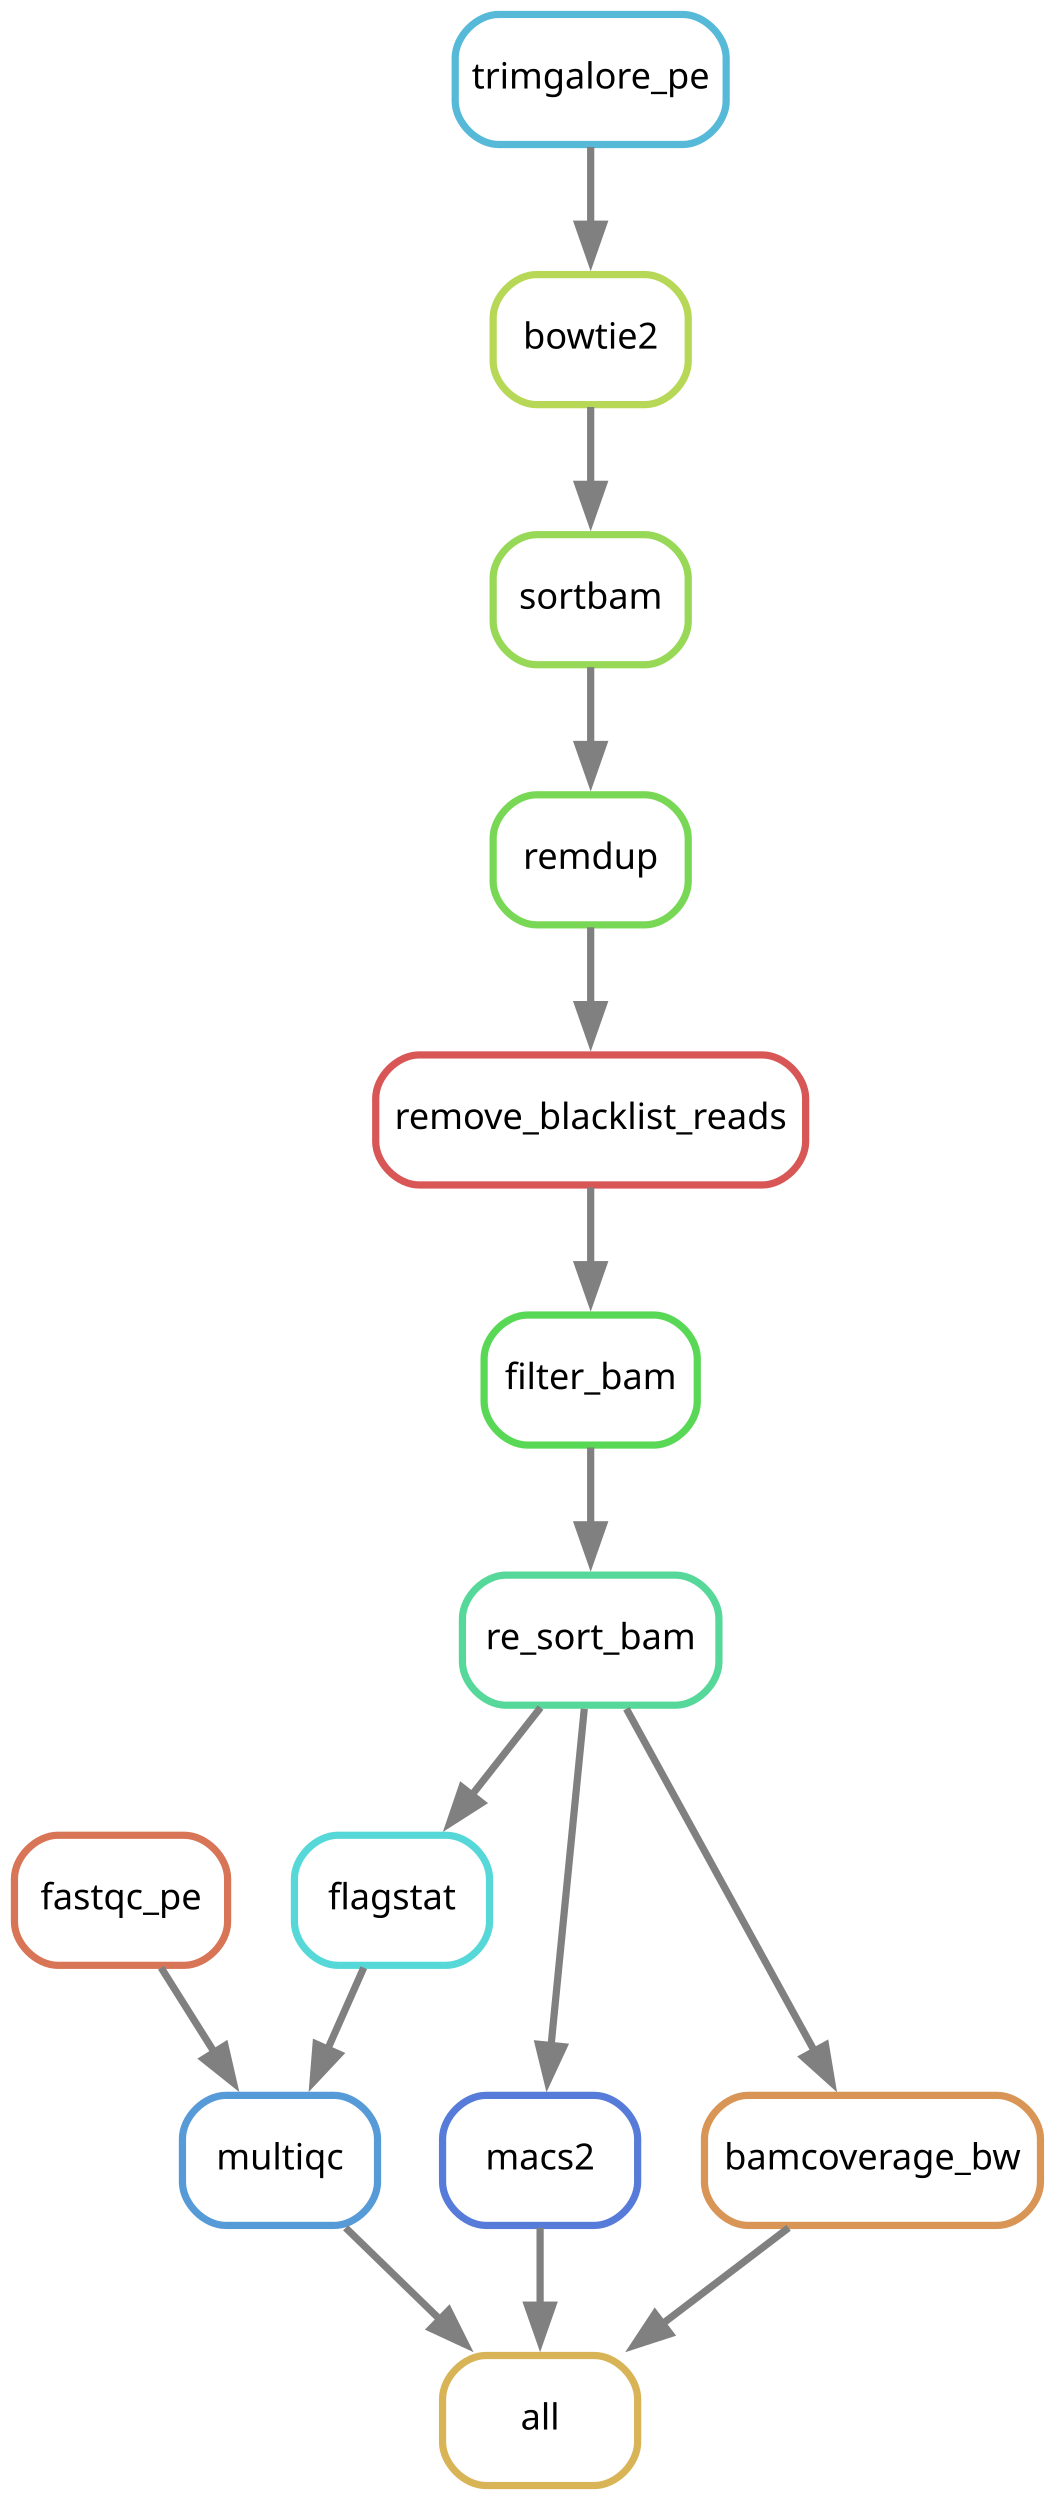
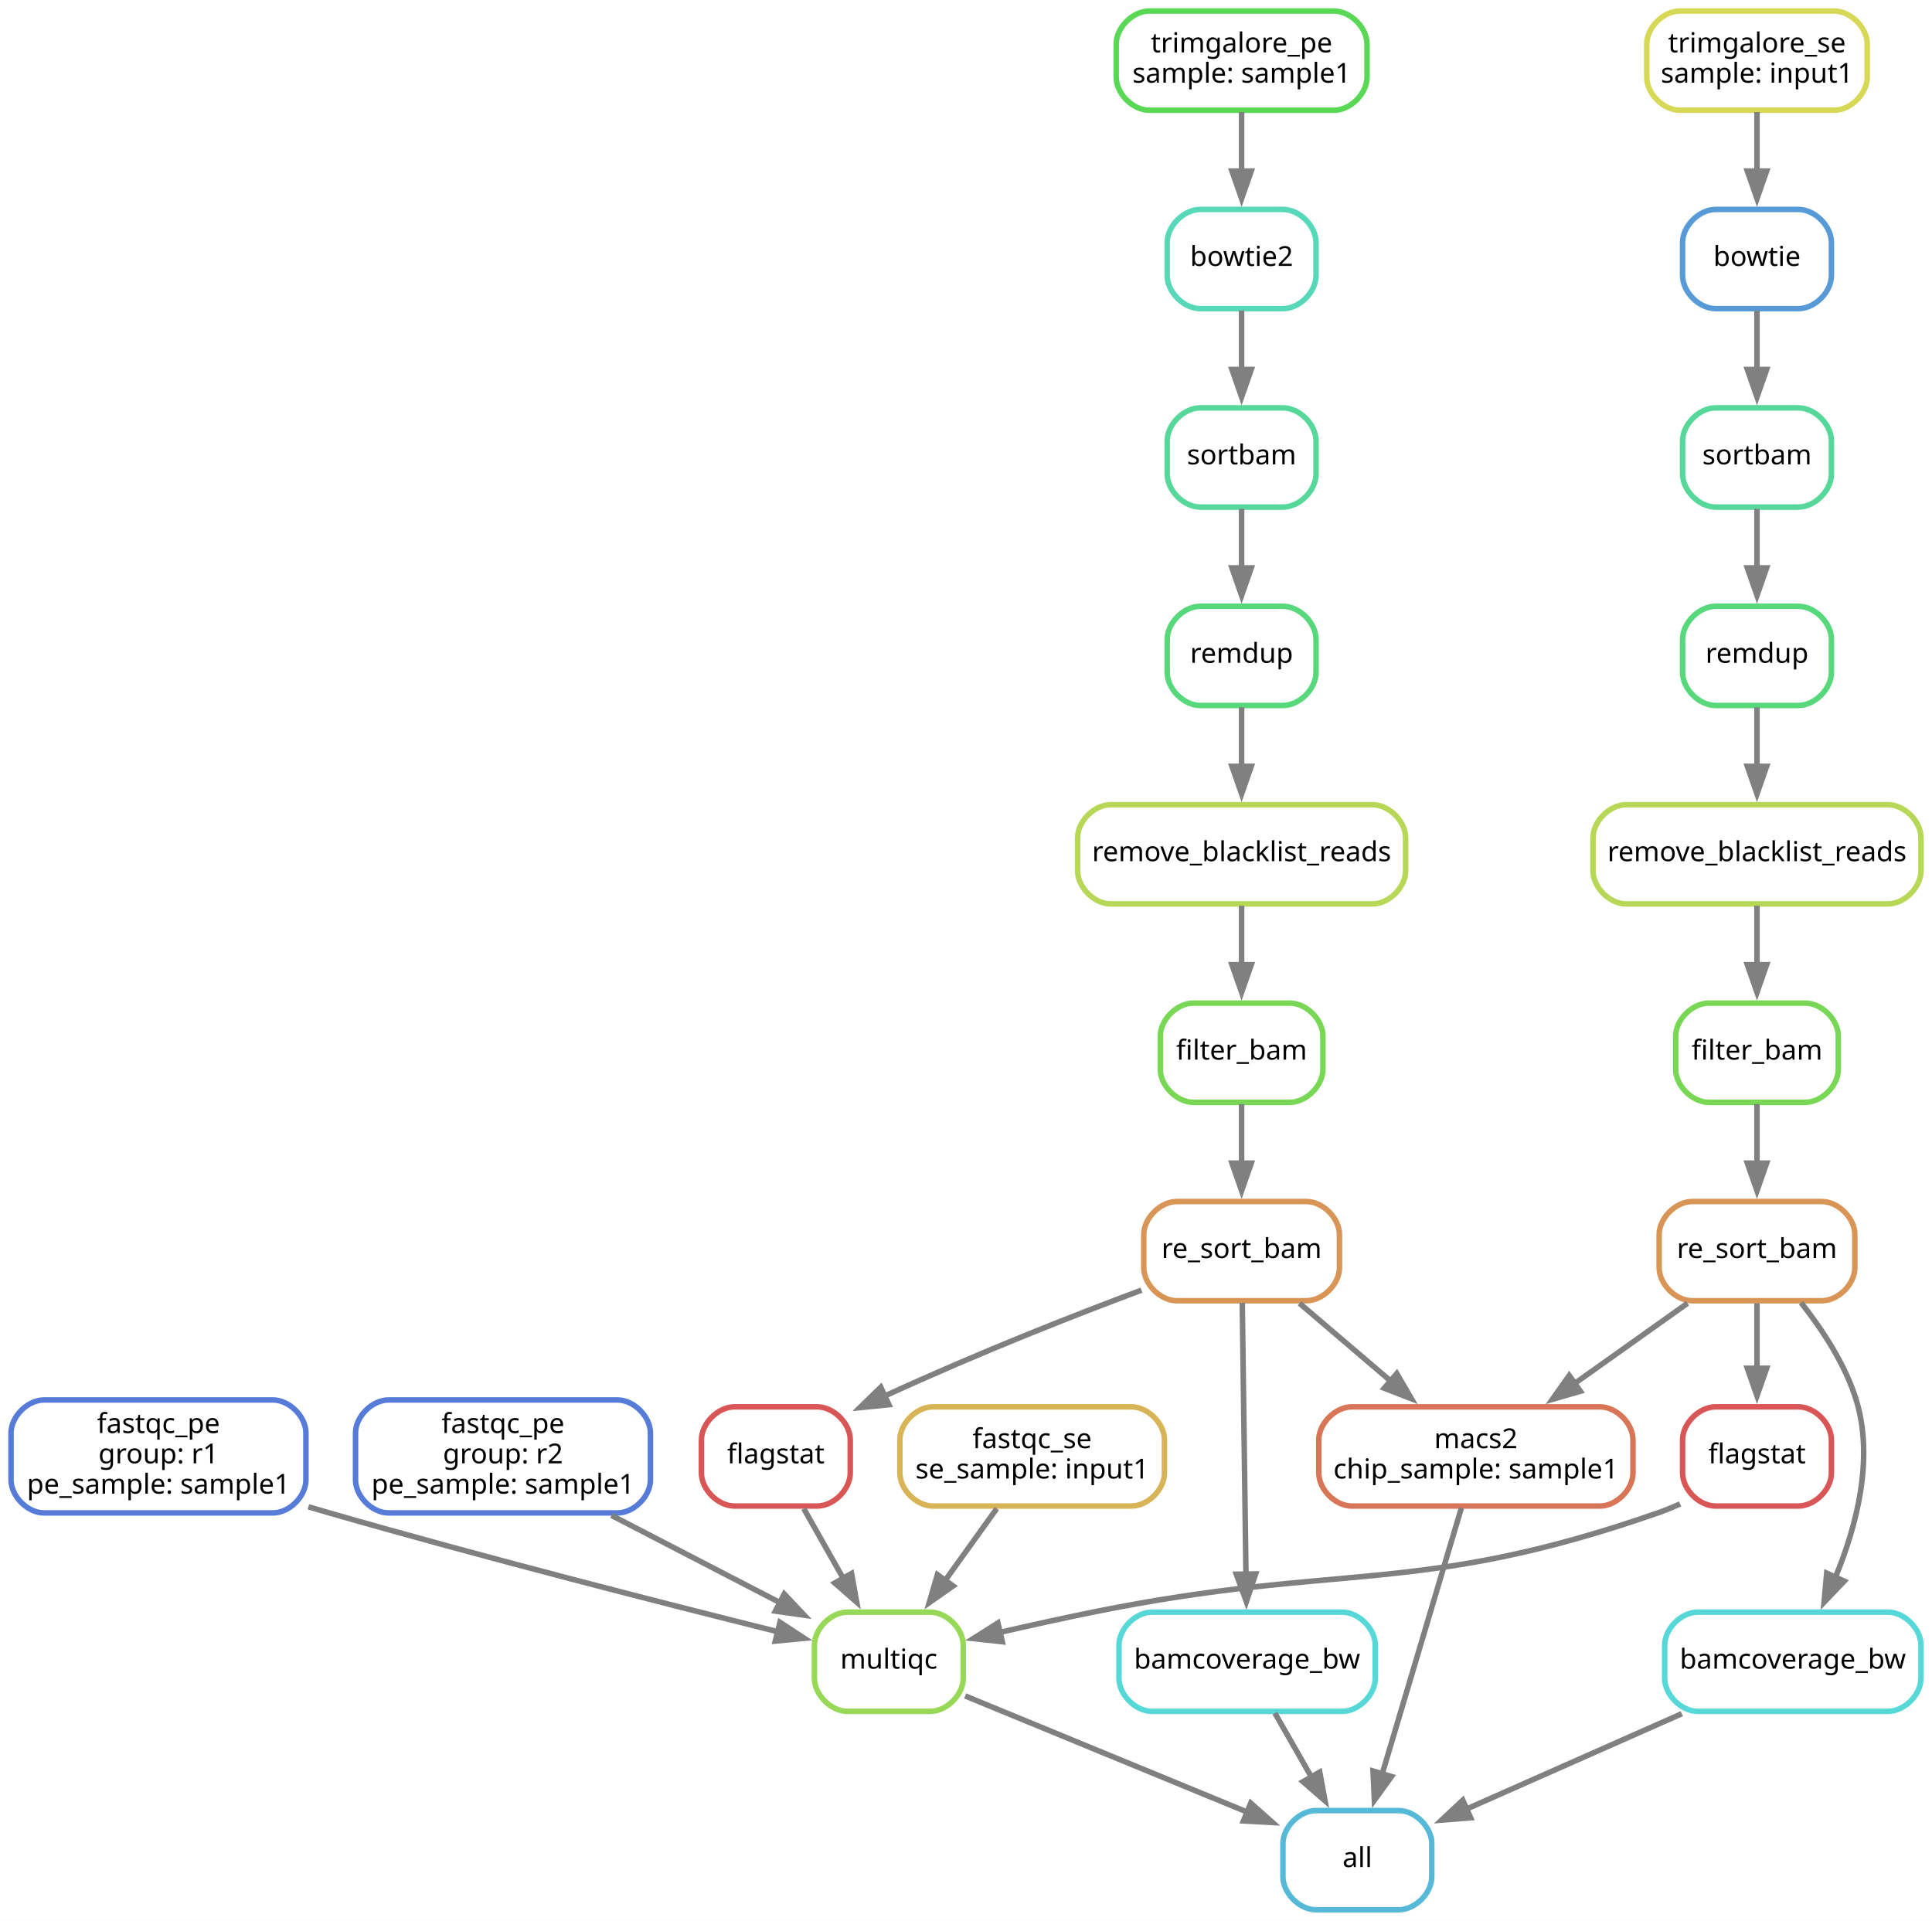
- <svg xmlns="http://www.w3.org/2000/svg" width="292pt" height="692pt" viewBox="0.00 0.00 292.00 692.00">
-   <g id="graph0" class="graph" transform="scale(1 1) rotate(0) translate(4 688)">
-     <polygon fill="white" stroke="none" points="-4,4 -4,-688 288,-688 288,4 -4,4" />
+ <svg xmlns="http://www.w3.org/2000/svg" width="701pt" height="697pt" viewBox="0.00 0.00 701.00 697.00">
+   <g id="graph0" class="graph" transform="scale(1 1) rotate(0) translate(4 693)">
+     <polygon fill="white" stroke="none" points="-4,4 -4,-693 697,-693 697,4 -4,4" />
    <g id="node1" class="node">
-       <path fill="none" stroke="#d8b456" stroke-width="2" d="M160.5,-36C160.5,-36 130.5,-36 130.5,-36 124.5,-36 118.5,-30 118.5,-24 118.5,-24 118.5,-12 118.5,-12 118.5,-6 124.5,0 130.5,0 130.5,0 160.5,0 160.5,0 166.5,0 172.5,-6 172.5,-12 172.5,-12 172.5,-24 172.5,-24 172.5,-30 166.5,-36 160.5,-36" />
-       <text text-anchor="middle" x="145.5" y="-15.5" font-family="sans" font-size="10.00">all</text>
+       <path fill="none" stroke="#56b9d8" stroke-width="2" d="M503.5,-36C503.5,-36 473.5,-36 473.5,-36 467.5,-36 461.5,-30 461.5,-24 461.5,-24 461.5,-12 461.5,-12 461.5,-6 467.5,0 473.5,0 473.5,0 503.5,0 503.5,0 509.5,0 515.5,-6 515.5,-12 515.5,-12 515.5,-24 515.5,-24 515.5,-30 509.5,-36 503.5,-36" />
+       <text text-anchor="middle" x="488.5" y="-15.5" font-family="sans" font-size="10.00">all</text>
    </g>
    <g id="node2" class="node">
-       <path fill="none" stroke="#567bd8" stroke-width="2" d="M160.5,-108C160.5,-108 130.5,-108 130.5,-108 124.5,-108 118.5,-102 118.5,-96 118.5,-96 118.5,-84 118.5,-84 118.5,-78 124.5,-72 130.5,-72 130.5,-72 160.5,-72 160.5,-72 166.5,-72 172.5,-78 172.5,-84 172.5,-84 172.5,-96 172.5,-96 172.5,-102 166.5,-108 160.5,-108" />
-       <text text-anchor="middle" x="145.5" y="-87.5" font-family="sans" font-size="10.00">macs2</text>
+       <path fill="none" stroke="#97d856" stroke-width="2" d="M333.5,-108C333.5,-108 303.5,-108 303.5,-108 297.5,-108 291.5,-102 291.5,-96 291.5,-96 291.5,-84 291.5,-84 291.5,-78 297.5,-72 303.5,-72 303.5,-72 333.5,-72 333.5,-72 339.5,-72 345.5,-78 345.5,-84 345.5,-84 345.5,-96 345.5,-96 345.5,-102 339.5,-108 333.5,-108" />
+       <text text-anchor="middle" x="318.5" y="-87.5" font-family="sans" font-size="10.00">multiqc</text>
+     </g>
+     <g id="edge1" class="edge">
+       <path fill="none" stroke="grey" stroke-width="2" d="M346.19,-77.6C374.02,-66.14 417.18,-48.37 448.67,-35.4" />
+       <polygon fill="grey" stroke="grey" stroke-width="2" points="449.82,-38.71 457.74,-31.67 447.16,-32.24 449.82,-38.71" />
+     </g>
+     <g id="node3" class="node">
+       <path fill="none" stroke="#d8b456" stroke-width="2" d="M406.5,-182.5C406.5,-182.5 334.5,-182.5 334.5,-182.5 328.5,-182.5 322.5,-176.5 322.5,-170.5 322.5,-170.5 322.5,-158.5 322.5,-158.5 322.5,-152.5 328.5,-146.5 334.5,-146.5 334.5,-146.5 406.5,-146.5 406.5,-146.5 412.5,-146.5 418.5,-152.5 418.5,-158.5 418.5,-158.5 418.5,-170.5 418.5,-170.5 418.5,-176.5 412.5,-182.5 406.5,-182.5" />
+       <text text-anchor="middle" x="370.5" y="-167.5" font-family="sans" font-size="10.00">fastqc_se</text>
+       <text text-anchor="middle" x="370.5" y="-156.5" font-family="sans" font-size="10.00">se_sample: input1</text>
+     </g>
+     <g id="edge5" class="edge">
+       <path fill="none" stroke="grey" stroke-width="2" d="M357.65,-145.58C351.96,-137.65 345.13,-128.13 338.78,-119.28" />
+       <polygon fill="grey" stroke="grey" stroke-width="2" points="341.82,-117.51 333.15,-111.43 336.13,-121.59 341.82,-117.51" />
+     </g>
+     <g id="node4" class="node">
+       <path fill="none" stroke="#567bd8" stroke-width="2" d="M95,-185C95,-185 12,-185 12,-185 6,-185 0,-179 0,-173 0,-173 0,-156 0,-156 0,-150 6,-144 12,-144 12,-144 95,-144 95,-144 101,-144 107,-150 107,-156 107,-156 107,-173 107,-173 107,-179 101,-185 95,-185" />
+       <text text-anchor="middle" x="53.5" y="-173" font-family="sans" font-size="10.00">fastqc_pe</text>
+       <text text-anchor="middle" x="53.5" y="-162" font-family="sans" font-size="10.00">group: r1</text>
+       <text text-anchor="middle" x="53.5" y="-151" font-family="sans" font-size="10.00">pe_sample: sample1</text>
+     </g>
+     <g id="edge6" class="edge">
+       <path fill="none" stroke="grey" stroke-width="2" d="M107.89,-146.23C110.46,-145.46 113.01,-144.72 115.5,-144 171.72,-127.83 237.31,-111.09 278.37,-100.86" />
+       <polygon fill="grey" stroke="grey" stroke-width="2" points="279,-104.31 287.86,-98.5 277.31,-97.51 279,-104.31" />
+     </g>
+     <g id="node5" class="node">
+       <path fill="none" stroke="#567bd8" stroke-width="2" d="M220,-185C220,-185 137,-185 137,-185 131,-185 125,-179 125,-173 125,-173 125,-156 125,-156 125,-150 131,-144 137,-144 137,-144 220,-144 220,-144 226,-144 232,-150 232,-156 232,-156 232,-173 232,-173 232,-179 226,-185 220,-185" />
+       <text text-anchor="middle" x="178.5" y="-173" font-family="sans" font-size="10.00">fastqc_pe</text>
+       <text text-anchor="middle" x="178.5" y="-162" font-family="sans" font-size="10.00">group: r2</text>
+       <text text-anchor="middle" x="178.5" y="-151" font-family="sans" font-size="10.00">pe_sample: sample1</text>
+     </g>
+     <g id="edge7" class="edge">
+       <path fill="none" stroke="grey" stroke-width="2" d="M217.87,-143.11C237.03,-133.19 259.99,-121.3 279.14,-111.38" />
+       <polygon fill="grey" stroke="grey" stroke-width="2" points="280.55,-114.59 287.82,-106.89 277.33,-108.38 280.55,-114.59" />
+     </g>
+     <g id="node6" class="node">
+       <path fill="none" stroke="#d85656" stroke-width="2" d="M292.5,-182.5C292.5,-182.5 262.5,-182.5 262.5,-182.5 256.5,-182.5 250.5,-176.5 250.5,-170.5 250.5,-170.5 250.5,-158.5 250.5,-158.5 250.5,-152.5 256.5,-146.5 262.5,-146.5 262.5,-146.5 292.5,-146.5 292.5,-146.5 298.5,-146.5 304.5,-152.5 304.5,-158.5 304.5,-158.5 304.5,-170.5 304.5,-170.5 304.5,-176.5 298.5,-182.5 292.5,-182.5" />
+       <text text-anchor="middle" x="277.5" y="-162" font-family="sans" font-size="10.00">flagstat</text>
+     </g>
+     <g id="edge8" class="edge">
+       <path fill="none" stroke="grey" stroke-width="2" d="M287.63,-145.58C291.97,-137.91 297.15,-128.76 302.01,-120.16" />
+       <polygon fill="grey" stroke="grey" stroke-width="2" points="304.97,-122.03 306.85,-111.6 298.88,-118.58 304.97,-122.03" />
+     </g>
+     <g id="node7" class="node">
+       <path fill="none" stroke="#d89556" stroke-width="2" d="M470,-257C470,-257 423,-257 423,-257 417,-257 411,-251 411,-245 411,-245 411,-233 411,-233 411,-227 417,-221 423,-221 423,-221 470,-221 470,-221 476,-221 482,-227 482,-233 482,-233 482,-245 482,-245 482,-251 476,-257 470,-257" />
+       <text text-anchor="middle" x="446.5" y="-236.5" font-family="sans" font-size="10.00">re_sort_bam</text>
+     </g>
+     <g id="edge10" class="edge">
+       <path fill="none" stroke="grey" stroke-width="2" d="M410.17,-224.84C385.79,-215.72 352.82,-202.85 316.97,-186.41" />
+       <polygon fill="grey" stroke="grey" stroke-width="2" points="318.53,-183.27 307.99,-182.22 315.57,-189.62 318.53,-183.27" />
+     </g>
+     <g id="node22" class="node">
+       <path fill="none" stroke="#56d8d8" stroke-width="2" d="M483,-108C483,-108 414,-108 414,-108 408,-108 402,-102 402,-96 402,-96 402,-84 402,-84 402,-78 408,-72 414,-72 414,-72 483,-72 483,-72 489,-72 495,-78 495,-84 495,-84 495,-96 495,-96 495,-102 489,-108 483,-108" />
+       <text text-anchor="middle" x="448.5" y="-87.5" font-family="sans" font-size="10.00">bamcoverage_bw</text>
+     </g>
+     <g id="edge24" class="edge">
+       <path fill="none" stroke="grey" stroke-width="2" d="M446.74,-220.27C447.07,-195.88 447.68,-151.61 448.08,-121.76" />
+       <polygon fill="grey" stroke="grey" stroke-width="2" points="451.58,-121.87 448.22,-111.82 444.58,-121.77 451.58,-121.87" />
+     </g>
+     <g id="node24" class="node">
+       <path fill="none" stroke="#d87556" stroke-width="2" d="M576.5,-182.5C576.5,-182.5 486.5,-182.5 486.5,-182.5 480.5,-182.5 474.5,-176.5 474.5,-170.5 474.5,-170.5 474.5,-158.5 474.5,-158.5 474.5,-152.5 480.5,-146.5 486.5,-146.5 486.5,-146.5 576.5,-146.5 576.5,-146.5 582.5,-146.5 588.5,-152.5 588.5,-158.5 588.5,-158.5 588.5,-170.5 588.5,-170.5 588.5,-176.5 582.5,-182.5 576.5,-182.5" />
+       <text text-anchor="middle" x="531.5" y="-167.5" font-family="sans" font-size="10.00">macs2</text>
+       <text text-anchor="middle" x="531.5" y="-156.5" font-family="sans" font-size="10.00">chip_sample: sample1</text>
+     </g>
+     <g id="edge26" class="edge">
+       <path fill="none" stroke="grey" stroke-width="2" d="M467.51,-220.08C477.52,-211.54 489.69,-201.16 500.72,-191.75" />
+       <polygon fill="grey" stroke="grey" stroke-width="2" points="502.8,-194.58 508.13,-185.43 498.25,-189.26 502.8,-194.58" />
+     </g>
+     <g id="node8" class="node">
+       <path fill="none" stroke="#78d856" stroke-width="2" d="M464,-329C464,-329 429,-329 429,-329 423,-329 417,-323 417,-317 417,-317 417,-305 417,-305 417,-299 423,-293 429,-293 429,-293 464,-293 464,-293 470,-293 476,-299 476,-305 476,-305 476,-317 476,-317 476,-323 470,-329 464,-329" />
+       <text text-anchor="middle" x="446.5" y="-308.5" font-family="sans" font-size="10.00">filter_bam</text>
+     </g>
+     <g id="edge11" class="edge">
+       <path fill="none" stroke="grey" stroke-width="2" d="M446.5,-292.34C446.5,-285.75 446.5,-278.08 446.5,-270.67" />
+       <polygon fill="grey" stroke="grey" stroke-width="2" points="450,-270.93 446.5,-260.93 443,-270.93 450,-270.93" />
+     </g>
+     <g id="node9" class="node">
+       <path fill="none" stroke="#b6d856" stroke-width="2" d="M494,-401C494,-401 399,-401 399,-401 393,-401 387,-395 387,-389 387,-389 387,-377 387,-377 387,-371 393,-365 399,-365 399,-365 494,-365 494,-365 500,-365 506,-371 506,-377 506,-377 506,-389 506,-389 506,-395 500,-401 494,-401" />
+       <text text-anchor="middle" x="446.5" y="-380.5" font-family="sans" font-size="10.00">remove_blacklist_reads</text>
+     </g>
+     <g id="edge12" class="edge">
+       <path fill="none" stroke="grey" stroke-width="2" d="M446.5,-364.34C446.5,-357.75 446.5,-350.08 446.5,-342.67" />
+       <polygon fill="grey" stroke="grey" stroke-width="2" points="450,-342.93 446.5,-332.93 443,-342.93 450,-342.93" />
+     </g>
+     <g id="node10" class="node">
+       <path fill="none" stroke="#56d87b" stroke-width="2" d="M461.5,-473C461.5,-473 431.5,-473 431.5,-473 425.5,-473 419.5,-467 419.5,-461 419.5,-461 419.5,-449 419.5,-449 419.5,-443 425.5,-437 431.5,-437 431.5,-437 461.5,-437 461.5,-437 467.5,-437 473.5,-443 473.5,-449 473.5,-449 473.5,-461 473.5,-461 473.5,-467 467.5,-473 461.5,-473" />
+       <text text-anchor="middle" x="446.5" y="-452.5" font-family="sans" font-size="10.00">remdup</text>
+     </g>
+     <g id="edge13" class="edge">
+       <path fill="none" stroke="grey" stroke-width="2" d="M446.5,-436.34C446.5,-429.75 446.5,-422.08 446.5,-414.67" />
+       <polygon fill="grey" stroke="grey" stroke-width="2" points="450,-414.93 446.5,-404.93 443,-414.93 450,-414.93" />
+     </g>
+     <g id="node11" class="node">
+       <path fill="none" stroke="#56d89a" stroke-width="2" d="M461.5,-545C461.5,-545 431.5,-545 431.5,-545 425.5,-545 419.5,-539 419.5,-533 419.5,-533 419.5,-521 419.5,-521 419.5,-515 425.5,-509 431.5,-509 431.5,-509 461.5,-509 461.5,-509 467.5,-509 473.5,-515 473.5,-521 473.5,-521 473.5,-533 473.5,-533 473.5,-539 467.5,-545 461.5,-545" />
+       <text text-anchor="middle" x="446.5" y="-524.5" font-family="sans" font-size="10.00">sortbam</text>
+     </g>
+     <g id="edge14" class="edge">
+       <path fill="none" stroke="grey" stroke-width="2" d="M446.5,-508.34C446.5,-501.75 446.5,-494.08 446.5,-486.67" />
+       <polygon fill="grey" stroke="grey" stroke-width="2" points="450,-486.93 446.5,-476.93 443,-486.93 450,-486.93" />
+     </g>
+     <g id="node12" class="node">
+       <path fill="none" stroke="#56d8b9" stroke-width="2" d="M461.5,-617C461.5,-617 431.5,-617 431.5,-617 425.5,-617 419.5,-611 419.5,-605 419.5,-605 419.5,-593 419.5,-593 419.5,-587 425.5,-581 431.5,-581 431.5,-581 461.5,-581 461.5,-581 467.5,-581 473.5,-587 473.5,-593 473.5,-593 473.5,-605 473.5,-605 473.5,-611 467.5,-617 461.5,-617" />
+       <text text-anchor="middle" x="446.5" y="-596.5" font-family="sans" font-size="10.00">bowtie2</text>
+     </g>
+     <g id="edge15" class="edge">
+       <path fill="none" stroke="grey" stroke-width="2" d="M446.5,-580.34C446.5,-573.75 446.5,-566.08 446.5,-558.67" />
+       <polygon fill="grey" stroke="grey" stroke-width="2" points="450,-558.93 446.5,-548.93 443,-558.93 450,-558.93" />
+     </g>
+     <g id="node13" class="node">
+       <path fill="none" stroke="#59d856" stroke-width="2" d="M480,-689C480,-689 413,-689 413,-689 407,-689 401,-683 401,-677 401,-677 401,-665 401,-665 401,-659 407,-653 413,-653 413,-653 480,-653 480,-653 486,-653 492,-659 492,-665 492,-665 492,-677 492,-677 492,-683 486,-689 480,-689" />
+       <text text-anchor="middle" x="446.5" y="-674" font-family="sans" font-size="10.00">trimgalore_pe</text>
+       <text text-anchor="middle" x="446.5" y="-663" font-family="sans" font-size="10.00">sample: sample1</text>
+     </g>
+     <g id="edge16" class="edge">
+       <path fill="none" stroke="grey" stroke-width="2" d="M446.5,-652.34C446.5,-645.75 446.5,-638.08 446.5,-630.67" />
+       <polygon fill="grey" stroke="grey" stroke-width="2" points="450,-630.93 446.5,-620.93 443,-630.93 450,-630.93" />
+     </g>
+     <g id="node14" class="node">
+       <path fill="none" stroke="#d85656" stroke-width="2" d="M648.5,-182.5C648.5,-182.5 618.5,-182.5 618.5,-182.5 612.5,-182.5 606.5,-176.5 606.5,-170.5 606.5,-170.5 606.5,-158.5 606.5,-158.5 606.5,-152.5 612.5,-146.5 618.5,-146.5 618.5,-146.5 648.5,-146.5 648.5,-146.5 654.5,-146.5 660.5,-152.5 660.5,-158.5 660.5,-158.5 660.5,-170.5 660.5,-170.5 660.5,-176.5 654.5,-182.5 648.5,-182.5" />
+       <text text-anchor="middle" x="633.5" y="-162" font-family="sans" font-size="10.00">flagstat</text>
+     </g>
+     <g id="edge9" class="edge">
+       <path fill="none" stroke="grey" stroke-width="2" d="M605.6,-147.28C602.91,-146.05 600.19,-144.94 597.5,-144 510.14,-113.58 483.16,-126.36 392.5,-108 381.45,-105.76 369.52,-103.12 358.54,-100.6" />
+       <polygon fill="grey" stroke="grey" stroke-width="2" points="359.67,-97.27 349.13,-98.41 358.08,-104.08 359.67,-97.27" />
+     </g>
+     <g id="node15" class="node">
+       <path fill="none" stroke="#d89556" stroke-width="2" d="M657,-257C657,-257 610,-257 610,-257 604,-257 598,-251 598,-245 598,-245 598,-233 598,-233 598,-227 604,-221 610,-221 610,-221 657,-221 657,-221 663,-221 669,-227 669,-233 669,-233 669,-245 669,-245 669,-251 663,-257 657,-257" />
+       <text text-anchor="middle" x="633.5" y="-236.5" font-family="sans" font-size="10.00">re_sort_bam</text>
+     </g>
+     <g id="edge17" class="edge">
+       <path fill="none" stroke="grey" stroke-width="2" d="M633.5,-220.08C633.5,-212.93 633.5,-204.5 633.5,-196.42" />
+       <polygon fill="grey" stroke="grey" stroke-width="2" points="637,-196.49 633.5,-186.49 630,-196.49 637,-196.49" />
+     </g>
+     <g id="node23" class="node">
+       <path fill="none" stroke="#56d8d8" stroke-width="2" d="M681,-108C681,-108 612,-108 612,-108 606,-108 600,-102 600,-96 600,-96 600,-84 600,-84 600,-78 606,-72 612,-72 612,-72 681,-72 681,-72 687,-72 693,-78 693,-84 693,-84 693,-96 693,-96 693,-102 687,-108 681,-108" />
+       <text text-anchor="middle" x="646.5" y="-87.5" font-family="sans" font-size="10.00">bamcoverage_bw</text>
+     </g>
+     <g id="edge25" class="edge">
+       <path fill="none" stroke="grey" stroke-width="2" d="M649.49,-220.3C657.15,-210.62 665.51,-197.97 669.5,-185 676.04,-163.73 669.66,-139.31 661.97,-120.69" />
+       <polygon fill="grey" stroke="grey" stroke-width="2" points="665.16,-119.25 657.84,-111.6 658.79,-122.15 665.16,-119.25" />
+     </g>
+     <g id="edge27" class="edge">
+       <path fill="none" stroke="grey" stroke-width="2" d="M608.29,-220.08C595.9,-211.28 580.77,-200.52 567.22,-190.89" />
+       <polygon fill="grey" stroke="grey" stroke-width="2" points="569.42,-188.16 559.24,-185.22 565.37,-193.87 569.42,-188.16" />
+     </g>
+     <g id="node16" class="node">
+       <path fill="none" stroke="#78d856" stroke-width="2" d="M651,-329C651,-329 616,-329 616,-329 610,-329 604,-323 604,-317 604,-317 604,-305 604,-305 604,-299 610,-293 616,-293 616,-293 651,-293 651,-293 657,-293 663,-299 663,-305 663,-305 663,-317 663,-317 663,-323 657,-329 651,-329" />
+       <text text-anchor="middle" x="633.5" y="-308.5" font-family="sans" font-size="10.00">filter_bam</text>
+     </g>
+     <g id="edge18" class="edge">
+       <path fill="none" stroke="grey" stroke-width="2" d="M633.5,-292.34C633.5,-285.75 633.5,-278.08 633.5,-270.67" />
+       <polygon fill="grey" stroke="grey" stroke-width="2" points="637,-270.93 633.5,-260.93 630,-270.93 637,-270.93" />
+     </g>
+     <g id="node17" class="node">
+       <path fill="none" stroke="#b6d856" stroke-width="2" d="M681,-401C681,-401 586,-401 586,-401 580,-401 574,-395 574,-389 574,-389 574,-377 574,-377 574,-371 580,-365 586,-365 586,-365 681,-365 681,-365 687,-365 693,-371 693,-377 693,-377 693,-389 693,-389 693,-395 687,-401 681,-401" />
+       <text text-anchor="middle" x="633.5" y="-380.5" font-family="sans" font-size="10.00">remove_blacklist_reads</text>
+     </g>
+     <g id="edge19" class="edge">
+       <path fill="none" stroke="grey" stroke-width="2" d="M633.5,-364.34C633.5,-357.75 633.5,-350.08 633.5,-342.67" />
+       <polygon fill="grey" stroke="grey" stroke-width="2" points="637,-342.93 633.5,-332.93 630,-342.93 637,-342.93" />
+     </g>
+     <g id="node18" class="node">
+       <path fill="none" stroke="#56d87b" stroke-width="2" d="M648.5,-473C648.5,-473 618.5,-473 618.5,-473 612.5,-473 606.5,-467 606.5,-461 606.5,-461 606.5,-449 606.5,-449 606.5,-443 612.5,-437 618.5,-437 618.5,-437 648.5,-437 648.5,-437 654.5,-437 660.5,-443 660.5,-449 660.5,-449 660.5,-461 660.5,-461 660.5,-467 654.5,-473 648.5,-473" />
+       <text text-anchor="middle" x="633.5" y="-452.5" font-family="sans" font-size="10.00">remdup</text>
+     </g>
+     <g id="edge20" class="edge">
+       <path fill="none" stroke="grey" stroke-width="2" d="M633.5,-436.34C633.5,-429.75 633.5,-422.08 633.5,-414.67" />
+       <polygon fill="grey" stroke="grey" stroke-width="2" points="637,-414.93 633.5,-404.93 630,-414.93 637,-414.93" />
+     </g>
+     <g id="node19" class="node">
+       <path fill="none" stroke="#56d89a" stroke-width="2" d="M648.5,-545C648.5,-545 618.5,-545 618.5,-545 612.5,-545 606.5,-539 606.5,-533 606.5,-533 606.5,-521 606.5,-521 606.5,-515 612.5,-509 618.5,-509 618.5,-509 648.5,-509 648.5,-509 654.5,-509 660.5,-515 660.5,-521 660.5,-521 660.5,-533 660.5,-533 660.5,-539 654.5,-545 648.5,-545" />
+       <text text-anchor="middle" x="633.5" y="-524.5" font-family="sans" font-size="10.00">sortbam</text>
+     </g>
+     <g id="edge21" class="edge">
+       <path fill="none" stroke="grey" stroke-width="2" d="M633.5,-508.34C633.5,-501.75 633.5,-494.08 633.5,-486.67" />
+       <polygon fill="grey" stroke="grey" stroke-width="2" points="637,-486.93 633.5,-476.93 630,-486.93 637,-486.93" />
+     </g>
+     <g id="node20" class="node">
+       <path fill="none" stroke="#569ad8" stroke-width="2" d="M648.5,-617C648.5,-617 618.5,-617 618.5,-617 612.5,-617 606.5,-611 606.5,-605 606.5,-605 606.5,-593 606.5,-593 606.5,-587 612.5,-581 618.5,-581 618.5,-581 648.5,-581 648.5,-581 654.5,-581 660.5,-587 660.5,-593 660.5,-593 660.5,-605 660.5,-605 660.5,-611 654.5,-617 648.5,-617" />
+       <text text-anchor="middle" x="633.5" y="-596.5" font-family="sans" font-size="10.00">bowtie</text>
+     </g>
+     <g id="edge22" class="edge">
+       <path fill="none" stroke="grey" stroke-width="2" d="M633.5,-580.34C633.5,-573.75 633.5,-566.08 633.5,-558.67" />
+       <polygon fill="grey" stroke="grey" stroke-width="2" points="637,-558.93 633.5,-548.93 630,-558.93 637,-558.93" />
+     </g>
+     <g id="node21" class="node">
+       <path fill="none" stroke="#d6d856" stroke-width="2" d="M661.5,-689C661.5,-689 605.5,-689 605.5,-689 599.5,-689 593.5,-683 593.5,-677 593.5,-677 593.5,-665 593.5,-665 593.5,-659 599.5,-653 605.5,-653 605.5,-653 661.5,-653 661.5,-653 667.5,-653 673.5,-659 673.5,-665 673.5,-665 673.5,-677 673.5,-677 673.5,-683 667.5,-689 661.5,-689" />
+       <text text-anchor="middle" x="633.5" y="-674" font-family="sans" font-size="10.00">trimgalore_se</text>
+       <text text-anchor="middle" x="633.5" y="-663" font-family="sans" font-size="10.00">sample: input1</text>
+     </g>
+     <g id="edge23" class="edge">
+       <path fill="none" stroke="grey" stroke-width="2" d="M633.5,-652.34C633.5,-645.75 633.5,-638.08 633.5,-630.67" />
+       <polygon fill="grey" stroke="grey" stroke-width="2" points="637,-630.93 633.5,-620.93 630,-630.93 637,-630.93" />
+     </g>
+     <g id="edge2" class="edge">
+       <path fill="none" stroke="grey" stroke-width="2" d="M458.59,-71.34C462.64,-64.26 467.4,-55.92 471.93,-48" />
+       <polygon fill="grey" stroke="grey" stroke-width="2" points="474.85,-49.95 476.77,-39.53 468.77,-46.48 474.85,-49.95" />
    </g>
    <g id="edge3" class="edge">
-       <path fill="none" stroke="grey" stroke-width="2" d="M145.5,-71.34C145.5,-64.75 145.5,-57.08 145.5,-49.67" />
-       <polygon fill="grey" stroke="grey" stroke-width="2" points="149,-49.93 145.5,-39.93 142,-49.93 149,-49.93" />
-     </g>
-     <g id="node3" class="node">
-       <path fill="none" stroke="#56d89a" stroke-width="2" d="M183,-252C183,-252 136,-252 136,-252 130,-252 124,-246 124,-240 124,-240 124,-228 124,-228 124,-222 130,-216 136,-216 136,-216 183,-216 183,-216 189,-216 195,-222 195,-228 195,-228 195,-240 195,-240 195,-246 189,-252 183,-252" />
-       <text text-anchor="middle" x="159.5" y="-231.5" font-family="sans" font-size="10.00">re_sort_bam</text>
+       <path fill="none" stroke="grey" stroke-width="2" d="M606.22,-71.15C582.24,-60.53 551.94,-47.11 528.08,-36.54" />
+       <polygon fill="grey" stroke="grey" stroke-width="2" points="529.59,-33.38 519.03,-32.53 526.75,-39.78 529.59,-33.38" />
    </g>
    <g id="edge4" class="edge">
-       <path fill="none" stroke="grey" stroke-width="2" d="M157.73,-215.02C155.41,-191.54 151.33,-150.11 148.52,-121.64" />
-       <polygon fill="grey" stroke="grey" stroke-width="2" points="152.02,-121.46 147.56,-111.85 145.05,-122.15 152.02,-121.46" />
-     </g>
-     <g id="node10" class="node">
-       <path fill="none" stroke="#d89556" stroke-width="2" d="M272,-108C272,-108 203,-108 203,-108 197,-108 191,-102 191,-96 191,-96 191,-84 191,-84 191,-78 197,-72 203,-72 203,-72 272,-72 272,-72 278,-72 284,-78 284,-84 284,-84 284,-96 284,-96 284,-102 278,-108 272,-108" />
-       <text text-anchor="middle" x="237.5" y="-87.5" font-family="sans" font-size="10.00">bamcoverage_bw</text>
-     </g>
-     <g id="edge11" class="edge">
-       <path fill="none" stroke="grey" stroke-width="2" d="M169.38,-215.02C182.51,-191.12 205.86,-148.59 221.52,-120.1" />
-       <polygon fill="grey" stroke="grey" stroke-width="2" points="224.5,-121.94 226.24,-111.49 218.36,-118.57 224.5,-121.94" />
-     </g>
-     <g id="node13" class="node">
-       <path fill="none" stroke="#56d8d8" stroke-width="2" d="M119.5,-180C119.5,-180 89.5,-180 89.5,-180 83.5,-180 77.5,-174 77.5,-168 77.5,-168 77.5,-156 77.5,-156 77.5,-150 83.5,-144 89.5,-144 89.5,-144 119.5,-144 119.5,-144 125.5,-144 131.5,-150 131.5,-156 131.5,-156 131.5,-168 131.5,-168 131.5,-174 125.5,-180 119.5,-180" />
-       <text text-anchor="middle" x="104.5" y="-159.5" font-family="sans" font-size="10.00">flagstat</text>
-     </g>
-     <g id="edge14" class="edge">
-       <path fill="none" stroke="grey" stroke-width="2" d="M145.62,-215.34C139.8,-207.93 132.9,-199.14 126.42,-190.9" />
-       <polygon fill="grey" stroke="grey" stroke-width="2" points="129.37,-188.98 120.44,-183.28 123.86,-193.31 129.37,-188.98" />
-     </g>
-     <g id="node4" class="node">
-       <path fill="none" stroke="#59d856" stroke-width="2" d="M177,-324C177,-324 142,-324 142,-324 136,-324 130,-318 130,-312 130,-312 130,-300 130,-300 130,-294 136,-288 142,-288 142,-288 177,-288 177,-288 183,-288 189,-294 189,-300 189,-300 189,-312 189,-312 189,-318 183,-324 177,-324" />
-       <text text-anchor="middle" x="159.5" y="-303.5" font-family="sans" font-size="10.00">filter_bam</text>
-     </g>
-     <g id="edge5" class="edge">
-       <path fill="none" stroke="grey" stroke-width="2" d="M159.5,-287.34C159.5,-280.75 159.5,-273.08 159.5,-265.67" />
-       <polygon fill="grey" stroke="grey" stroke-width="2" points="163,-265.93 159.5,-255.93 156,-265.93 163,-265.93" />
-     </g>
-     <g id="node5" class="node">
-       <path fill="none" stroke="#d85656" stroke-width="2" d="M207,-396C207,-396 112,-396 112,-396 106,-396 100,-390 100,-384 100,-384 100,-372 100,-372 100,-366 106,-360 112,-360 112,-360 207,-360 207,-360 213,-360 219,-366 219,-372 219,-372 219,-384 219,-384 219,-390 213,-396 207,-396" />
-       <text text-anchor="middle" x="159.5" y="-375.5" font-family="sans" font-size="10.00">remove_blacklist_reads</text>
-     </g>
-     <g id="edge6" class="edge">
-       <path fill="none" stroke="grey" stroke-width="2" d="M159.5,-359.34C159.5,-352.75 159.5,-345.08 159.5,-337.67" />
-       <polygon fill="grey" stroke="grey" stroke-width="2" points="163,-337.93 159.5,-327.93 156,-337.93 163,-337.93" />
-     </g>
-     <g id="node6" class="node">
-       <path fill="none" stroke="#78d856" stroke-width="2" d="M174.5,-468C174.5,-468 144.5,-468 144.5,-468 138.5,-468 132.5,-462 132.5,-456 132.5,-456 132.5,-444 132.5,-444 132.5,-438 138.5,-432 144.5,-432 144.5,-432 174.5,-432 174.5,-432 180.5,-432 186.5,-438 186.5,-444 186.5,-444 186.5,-456 186.5,-456 186.5,-462 180.5,-468 174.5,-468" />
-       <text text-anchor="middle" x="159.5" y="-447.5" font-family="sans" font-size="10.00">remdup</text>
-     </g>
-     <g id="edge7" class="edge">
-       <path fill="none" stroke="grey" stroke-width="2" d="M159.5,-431.34C159.5,-424.75 159.5,-417.08 159.5,-409.67" />
-       <polygon fill="grey" stroke="grey" stroke-width="2" points="163,-409.93 159.5,-399.93 156,-409.93 163,-409.93" />
-     </g>
-     <g id="node7" class="node">
-       <path fill="none" stroke="#97d856" stroke-width="2" d="M174.5,-540C174.5,-540 144.5,-540 144.5,-540 138.5,-540 132.5,-534 132.5,-528 132.5,-528 132.5,-516 132.5,-516 132.5,-510 138.5,-504 144.5,-504 144.5,-504 174.5,-504 174.5,-504 180.5,-504 186.5,-510 186.5,-516 186.5,-516 186.5,-528 186.5,-528 186.5,-534 180.5,-540 174.5,-540" />
-       <text text-anchor="middle" x="159.5" y="-519.5" font-family="sans" font-size="10.00">sortbam</text>
-     </g>
-     <g id="edge8" class="edge">
-       <path fill="none" stroke="grey" stroke-width="2" d="M159.5,-503.34C159.5,-496.75 159.5,-489.08 159.5,-481.67" />
-       <polygon fill="grey" stroke="grey" stroke-width="2" points="163,-481.93 159.5,-471.93 156,-481.93 163,-481.93" />
-     </g>
-     <g id="node8" class="node">
-       <path fill="none" stroke="#b6d856" stroke-width="2" d="M174.5,-612C174.5,-612 144.5,-612 144.5,-612 138.5,-612 132.5,-606 132.5,-600 132.5,-600 132.5,-588 132.5,-588 132.5,-582 138.5,-576 144.5,-576 144.5,-576 174.5,-576 174.5,-576 180.5,-576 186.5,-582 186.5,-588 186.5,-588 186.5,-600 186.5,-600 186.5,-606 180.5,-612 174.5,-612" />
-       <text text-anchor="middle" x="159.5" y="-591.5" font-family="sans" font-size="10.00">bowtie2</text>
-     </g>
-     <g id="edge9" class="edge">
-       <path fill="none" stroke="grey" stroke-width="2" d="M159.5,-575.34C159.5,-568.75 159.5,-561.08 159.5,-553.67" />
-       <polygon fill="grey" stroke="grey" stroke-width="2" points="163,-553.93 159.5,-543.93 156,-553.93 163,-553.93" />
-     </g>
-     <g id="node9" class="node">
-       <path fill="none" stroke="#56b9d8" stroke-width="2" d="M185,-684C185,-684 134,-684 134,-684 128,-684 122,-678 122,-672 122,-672 122,-660 122,-660 122,-654 128,-648 134,-648 134,-648 185,-648 185,-648 191,-648 197,-654 197,-660 197,-660 197,-672 197,-672 197,-678 191,-684 185,-684" />
-       <text text-anchor="middle" x="159.5" y="-663.5" font-family="sans" font-size="10.00">trimgalore_pe</text>
-     </g>
-     <g id="edge10" class="edge">
-       <path fill="none" stroke="grey" stroke-width="2" d="M159.5,-647.34C159.5,-640.75 159.5,-633.08 159.5,-625.67" />
-       <polygon fill="grey" stroke="grey" stroke-width="2" points="163,-625.93 159.5,-615.93 156,-625.93 163,-625.93" />
-     </g>
-     <g id="edge1" class="edge">
-       <path fill="none" stroke="grey" stroke-width="2" d="M214.28,-71.34C203.69,-63.27 190.93,-53.57 179.3,-44.72" />
-       <polygon fill="grey" stroke="grey" stroke-width="2" points="181.51,-42 171.44,-38.73 177.28,-47.58 181.51,-42" />
-     </g>
-     <g id="node11" class="node">
-       <path fill="none" stroke="#569ad8" stroke-width="2" d="M88.5,-108C88.5,-108 58.5,-108 58.5,-108 52.5,-108 46.5,-102 46.5,-96 46.5,-96 46.5,-84 46.5,-84 46.5,-78 52.5,-72 58.5,-72 58.5,-72 88.5,-72 88.5,-72 94.5,-72 100.5,-78 100.5,-84 100.5,-84 100.5,-96 100.5,-96 100.5,-102 94.5,-108 88.5,-108" />
-       <text text-anchor="middle" x="73.5" y="-87.5" font-family="sans" font-size="10.00">multiqc</text>
-     </g>
-     <g id="edge2" class="edge">
-       <path fill="none" stroke="grey" stroke-width="2" d="M91.67,-71.34C99.62,-63.6 109.13,-54.36 117.93,-45.81" />
-       <polygon fill="grey" stroke="grey" stroke-width="2" points="120.19,-48.49 124.92,-39.01 115.31,-43.47 120.19,-48.49" />
-     </g>
-     <g id="node12" class="node">
-       <path fill="none" stroke="#d87556" stroke-width="2" d="M47,-180C47,-180 12,-180 12,-180 6,-180 0,-174 0,-168 0,-168 0,-156 0,-156 0,-150 6,-144 12,-144 12,-144 47,-144 47,-144 53,-144 59,-150 59,-156 59,-156 59,-168 59,-168 59,-174 53,-180 47,-180" />
-       <text text-anchor="middle" x="29.5" y="-159.5" font-family="sans" font-size="10.00">fastqc_pe</text>
-     </g>
-     <g id="edge12" class="edge">
-       <path fill="none" stroke="grey" stroke-width="2" d="M40.6,-143.34C45.1,-136.18 50.41,-127.73 55.44,-119.73" />
-       <polygon fill="grey" stroke="grey" stroke-width="2" points="58.28,-121.79 60.64,-111.46 52.35,-118.07 58.28,-121.79" />
-     </g>
-     <g id="edge13" class="edge">
-       <path fill="none" stroke="grey" stroke-width="2" d="M96.68,-143.34C93.62,-136.43 90.02,-128.31 86.59,-120.56" />
-       <polygon fill="grey" stroke="grey" stroke-width="2" points="89.9,-119.4 82.65,-111.67 83.5,-122.23 89.9,-119.4" />
+       <path fill="none" stroke="grey" stroke-width="2" d="M526.23,-145.78C519.07,-121.73 506.18,-78.41 497.48,-49.18" />
+       <polygon fill="grey" stroke="grey" stroke-width="2" points="500.89,-48.35 494.68,-39.76 494.18,-50.35 500.89,-48.35" />
    </g>
  </g>
</svg>
